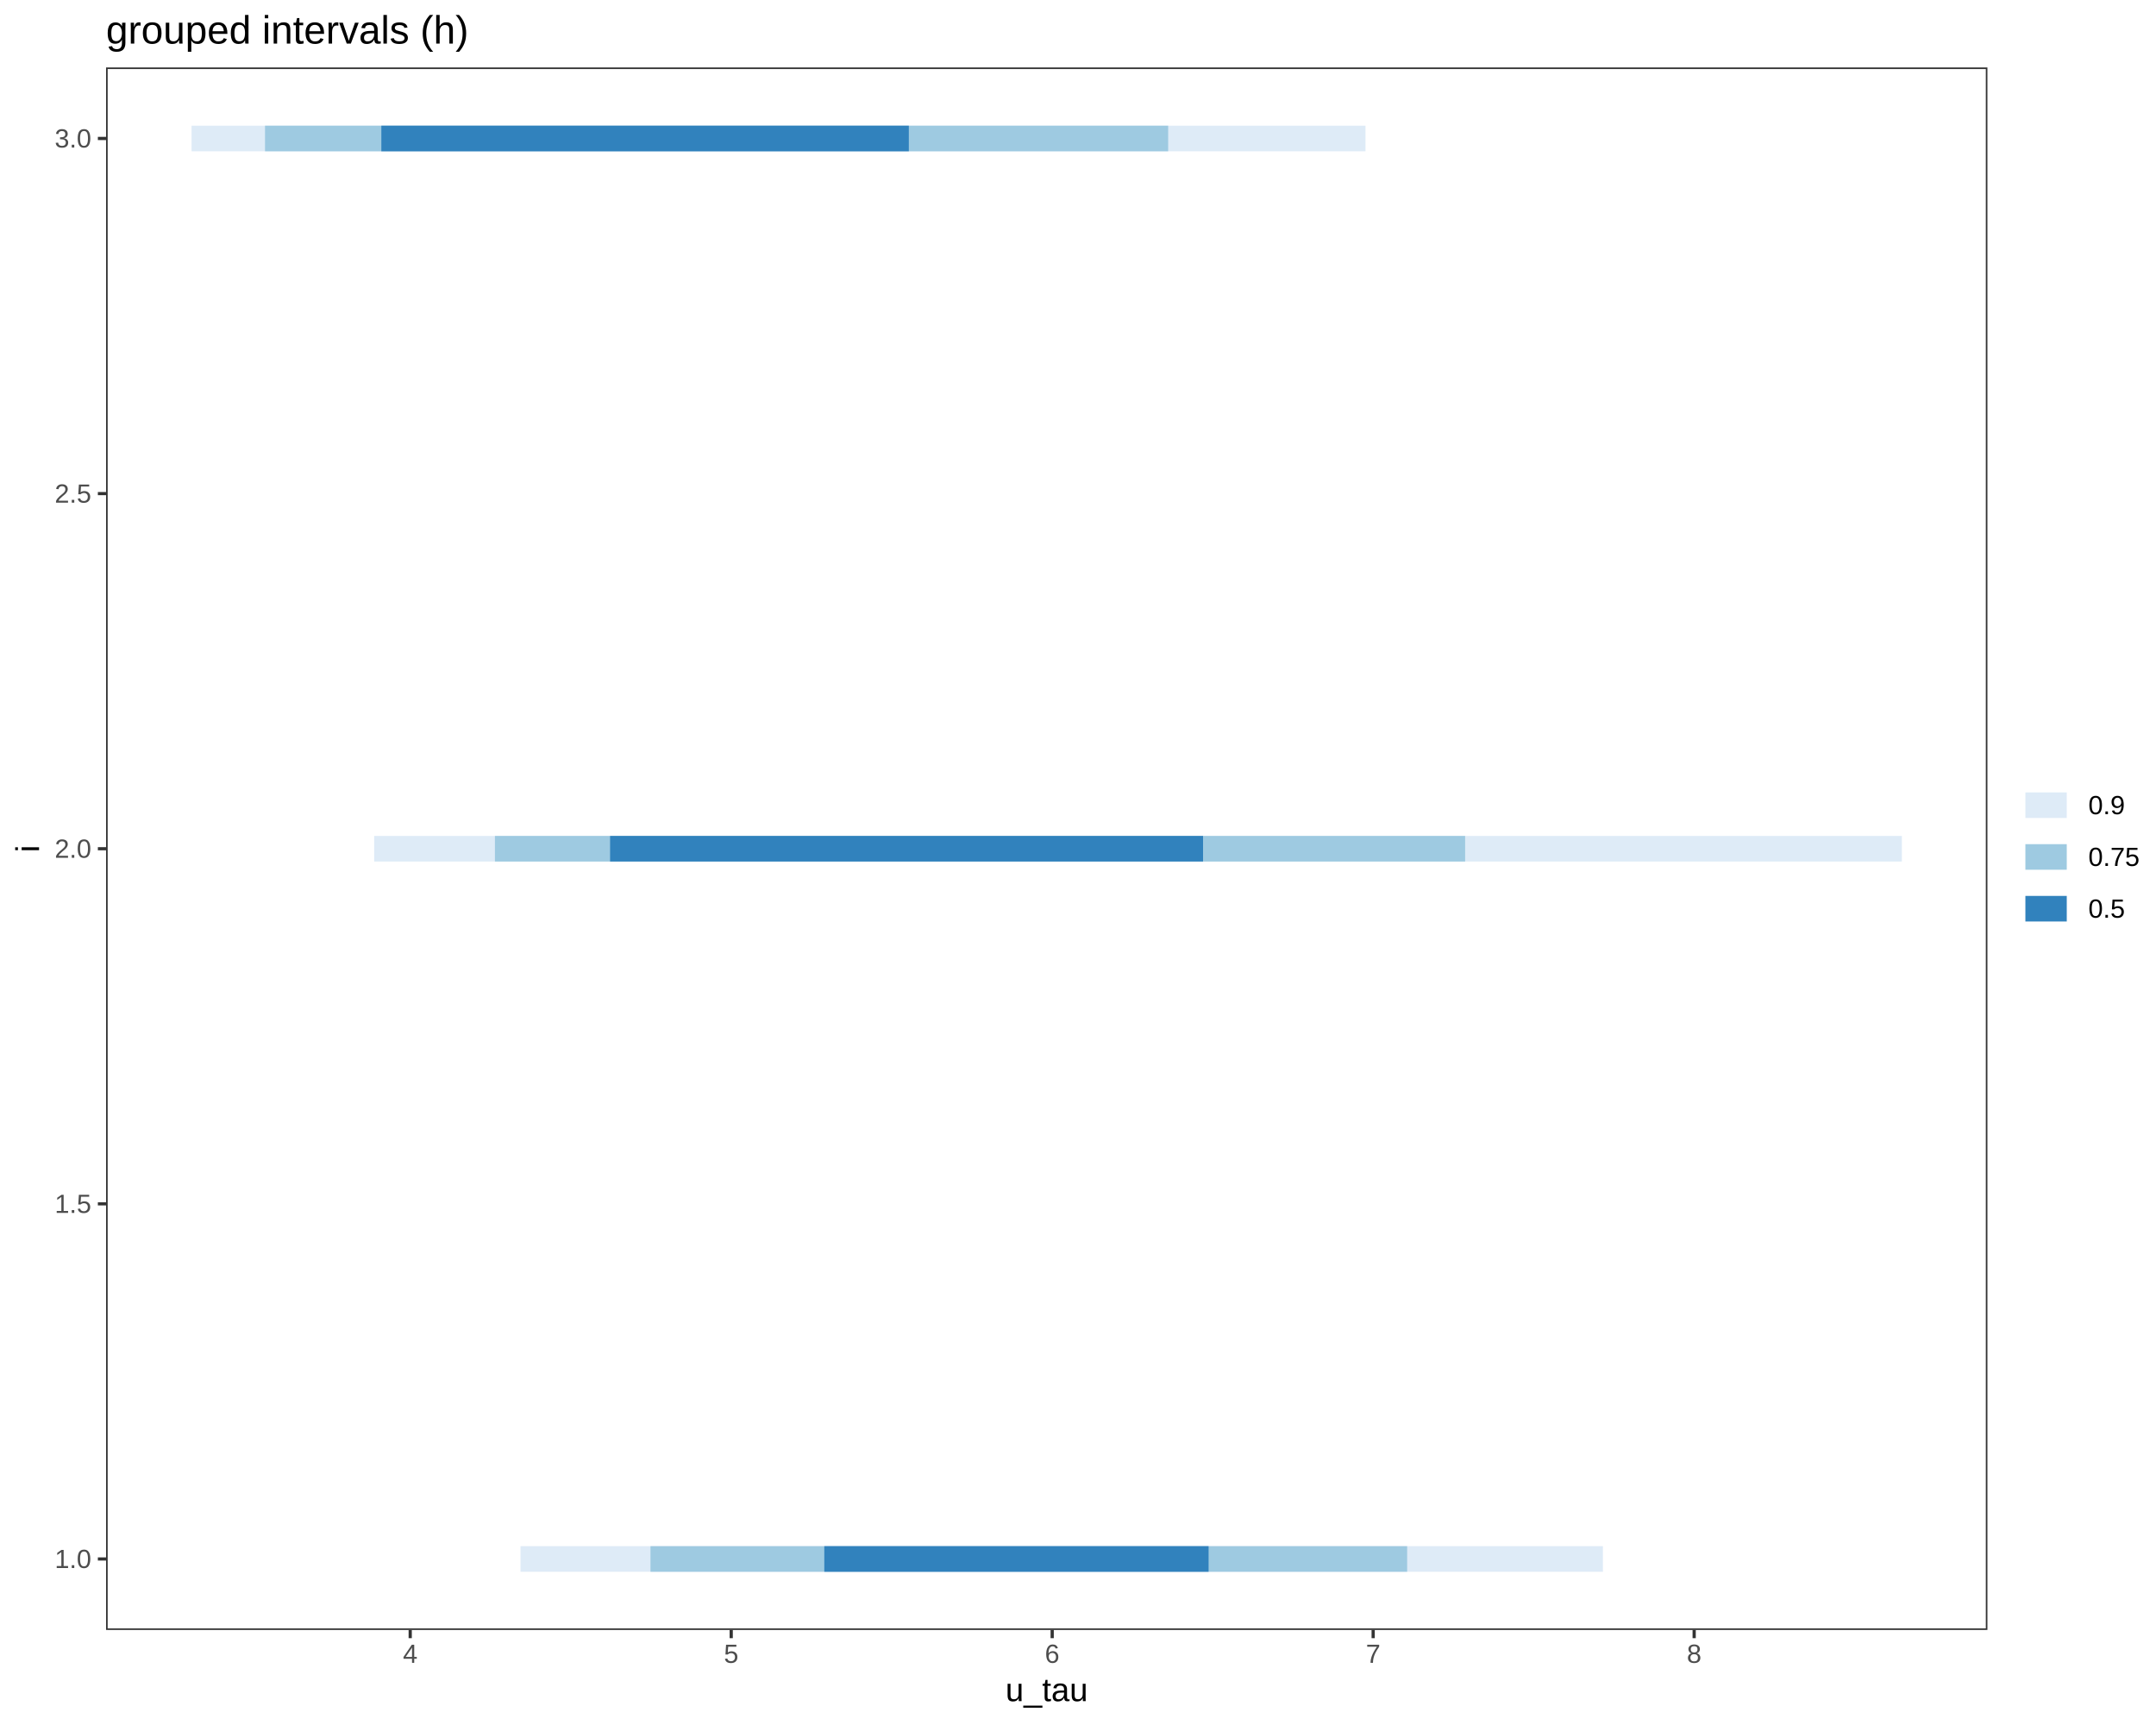
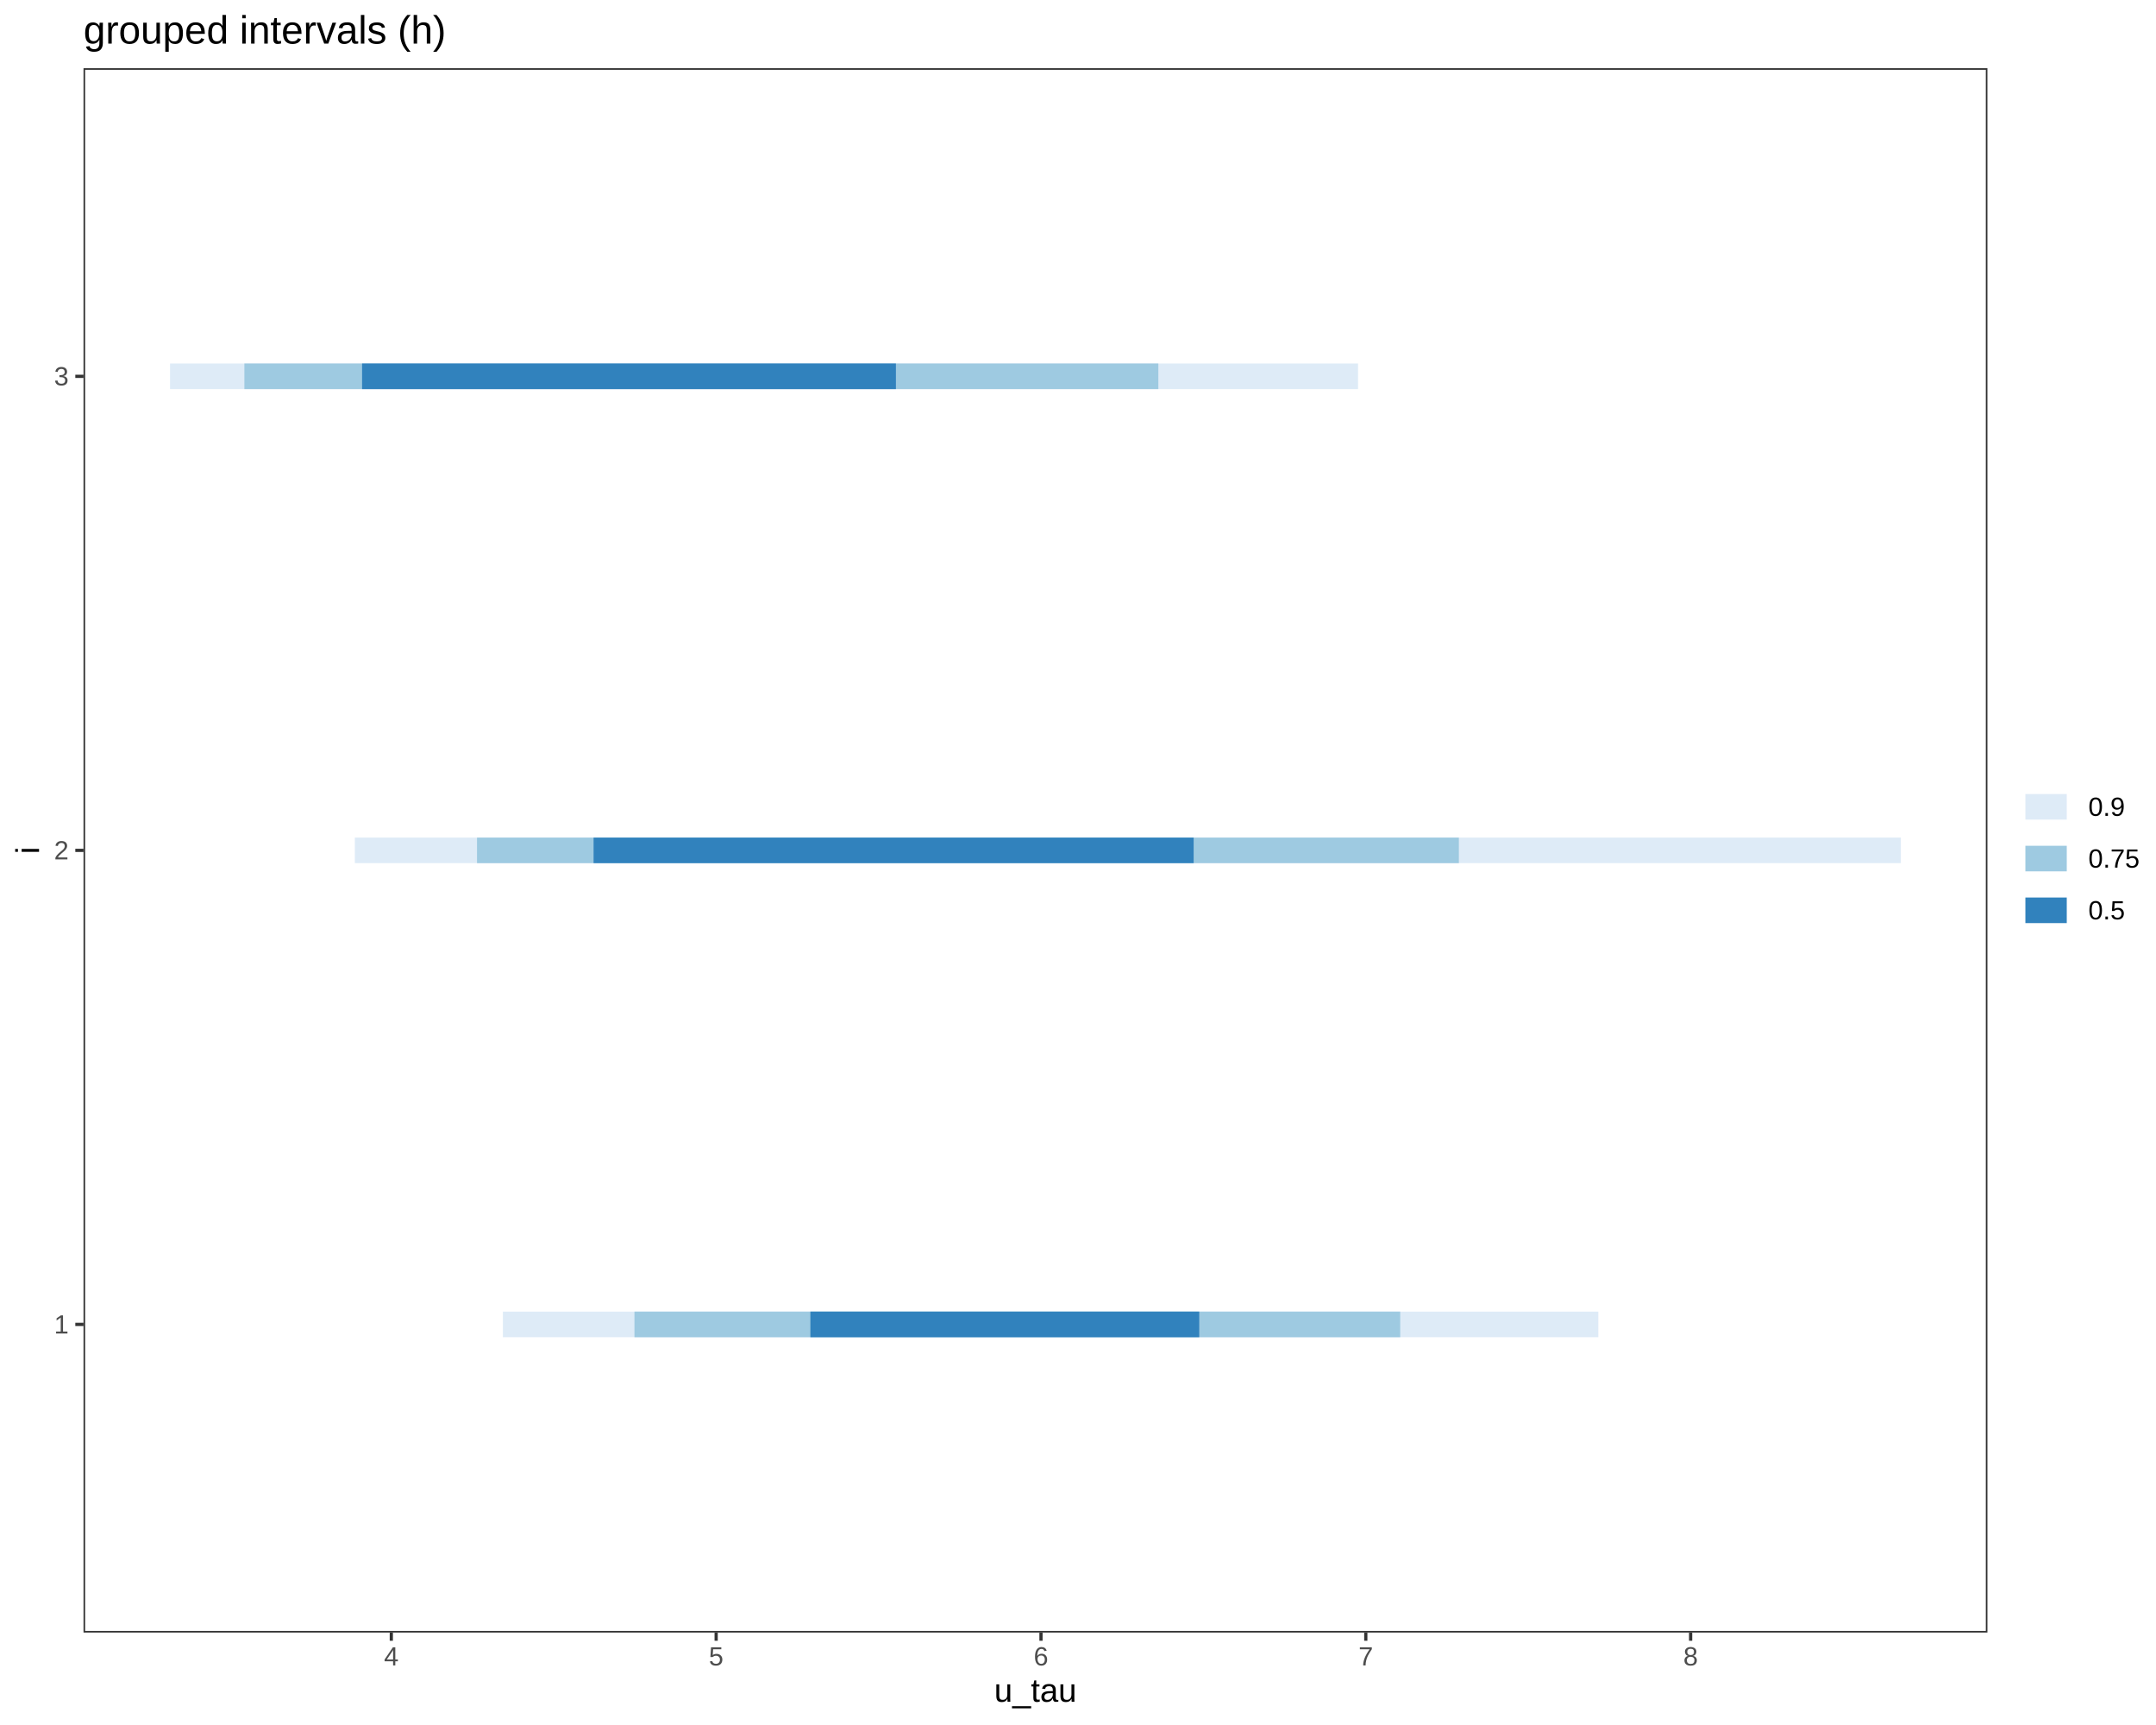
<svg xmlns="http://www.w3.org/2000/svg" viewBox="0 0 720.00 576.00">
  <defs>
    <style type="text/css">
    line, polyline, polygon, path, rect, circle {
      fill: none;
      stroke: #000000;
      stroke-linecap: round;
      stroke-linejoin: round;
      stroke-miterlimit: 10.00;
    }
  </style>
  </defs>
  <rect width="100%" height="100%" style="stroke: none; fill: #FFFFFF;" />
  <rect x="0.00" y="0.00" width="720.00" height="576.00" style="stroke-width: 1.07; stroke: #FFFFFF; fill: #FFFFFF;" />
  <defs>
-     <clipPath id="cpMzUuNDJ8NjYzLjY5fDU0NC4yN3wyMi41Mg==">
-       <rect x="35.42" y="22.52" width="628.28" height="521.75" />
+     <clipPath id="cpMjcuODl8NjYzLjY5fDU0NS4xM3wyMi43Nw==">
+       <rect x="27.89" y="22.77" width="635.81" height="522.36" />
    </clipPath>
  </defs>
-   <rect x="35.42" y="22.52" width="628.28" height="521.75" style="stroke-width: 1.07; stroke: none; fill: #FFFFFF;" clip-path="url(#cpMzUuNDJ8NjYzLjY5fDU0NC4yN3wyMi41Mg==)" />
-   <line x1="173.82" y1="520.56" x2="535.30" y2="520.56" style="stroke-width: 8.54; stroke: #DEEBF7; stroke-linecap: butt;" clip-path="url(#cpMzUuNDJ8NjYzLjY5fDU0NC4yN3wyMi41Mg==)" />
-   <line x1="124.96" y1="283.40" x2="635.13" y2="283.40" style="stroke-width: 8.54; stroke: #DEEBF7; stroke-linecap: butt;" clip-path="url(#cpMzUuNDJ8NjYzLjY5fDU0NC4yN3wyMi41Mg==)" />
-   <line x1="63.97" y1="46.24" x2="456.01" y2="46.24" style="stroke-width: 8.54; stroke: #DEEBF7; stroke-linecap: butt;" clip-path="url(#cpMzUuNDJ8NjYzLjY5fDU0NC4yN3wyMi41Mg==)" />
-   <line x1="217.23" y1="520.56" x2="469.92" y2="520.56" style="stroke-width: 8.54; stroke: #9ECAE1; stroke-linecap: butt;" clip-path="url(#cpMzUuNDJ8NjYzLjY5fDU0NC4yN3wyMi41Mg==)" />
-   <line x1="165.28" y1="283.40" x2="489.28" y2="283.40" style="stroke-width: 8.54; stroke: #9ECAE1; stroke-linecap: butt;" clip-path="url(#cpMzUuNDJ8NjYzLjY5fDU0NC4yN3wyMi41Mg==)" />
-   <line x1="88.50" y1="46.24" x2="390.11" y2="46.24" style="stroke-width: 8.54; stroke: #9ECAE1; stroke-linecap: butt;" clip-path="url(#cpMzUuNDJ8NjYzLjY5fDU0NC4yN3wyMi41Mg==)" />
-   <line x1="275.28" y1="520.56" x2="403.61" y2="520.56" style="stroke-width: 8.54; stroke: #3182BD; stroke-linecap: butt;" clip-path="url(#cpMzUuNDJ8NjYzLjY5fDU0NC4yN3wyMi41Mg==)" />
-   <line x1="203.74" y1="283.40" x2="401.76" y2="283.40" style="stroke-width: 8.54; stroke: #3182BD; stroke-linecap: butt;" clip-path="url(#cpMzUuNDJ8NjYzLjY5fDU0NC4yN3wyMi41Mg==)" />
-   <line x1="127.35" y1="46.24" x2="303.50" y2="46.24" style="stroke-width: 8.54; stroke: #3182BD; stroke-linecap: butt;" clip-path="url(#cpMzUuNDJ8NjYzLjY5fDU0NC4yN3wyMi41Mg==)" />
-   <rect x="35.42" y="22.52" width="628.28" height="521.75" style="stroke-width: 1.07; stroke: #333333;" clip-path="url(#cpMzUuNDJ8NjYzLjY5fDU0NC4yN3wyMi41Mg==)" />
+   <rect x="27.89" y="22.77" width="635.81" height="522.36" style="stroke-width: 1.07; stroke: none; fill: #FFFFFF;" clip-path="url(#cpMjcuODl8NjYzLjY5fDU0NS4xM3wyMi43Nw==)" />
+   <line x1="118.50" y1="283.95" x2="634.79" y2="283.95" style="stroke-width: 8.54; stroke: #DEEBF7; stroke-linecap: butt;" clip-path="url(#cpMjcuODl8NjYzLjY5fDU0NS4xM3wyMi43Nw==)" />
+   <line x1="56.79" y1="125.66" x2="453.52" y2="125.66" style="stroke-width: 8.54; stroke: #DEEBF7; stroke-linecap: butt;" clip-path="url(#cpMjcuODl8NjYzLjY5fDU0NS4xM3wyMi43Nw==)" />
+   <line x1="167.94" y1="442.24" x2="533.76" y2="442.24" style="stroke-width: 8.54; stroke: #DEEBF7; stroke-linecap: butt;" clip-path="url(#cpMjcuODl8NjYzLjY5fDU0NS4xM3wyMi43Nw==)" />
+   <line x1="159.30" y1="283.95" x2="487.19" y2="283.95" style="stroke-width: 8.54; stroke: #9ECAE1; stroke-linecap: butt;" clip-path="url(#cpMjcuODl8NjYzLjY5fDU0NS4xM3wyMi43Nw==)" />
+   <line x1="81.61" y1="125.66" x2="386.83" y2="125.66" style="stroke-width: 8.54; stroke: #9ECAE1; stroke-linecap: butt;" clip-path="url(#cpMjcuODl8NjYzLjY5fDU0NS4xM3wyMi43Nw==)" />
+   <line x1="211.88" y1="442.24" x2="467.60" y2="442.24" style="stroke-width: 8.54; stroke: #9ECAE1; stroke-linecap: butt;" clip-path="url(#cpMjcuODl8NjYzLjY5fDU0NS4xM3wyMi43Nw==)" />
+   <line x1="198.23" y1="283.95" x2="398.62" y2="283.95" style="stroke-width: 8.54; stroke: #3182BD; stroke-linecap: butt;" clip-path="url(#cpMjcuODl8NjYzLjY5fDU0NS4xM3wyMi43Nw==)" />
+   <line x1="120.92" y1="125.66" x2="299.19" y2="125.66" style="stroke-width: 8.54; stroke: #3182BD; stroke-linecap: butt;" clip-path="url(#cpMjcuODl8NjYzLjY5fDU0NS4xM3wyMi43Nw==)" />
+   <line x1="270.63" y1="442.24" x2="400.49" y2="442.24" style="stroke-width: 8.54; stroke: #3182BD; stroke-linecap: butt;" clip-path="url(#cpMjcuODl8NjYzLjY5fDU0NS4xM3wyMi43Nw==)" />
+   <rect x="27.89" y="22.77" width="635.81" height="522.36" style="stroke-width: 1.07; stroke: #333333;" clip-path="url(#cpMjcuODl8NjYzLjY5fDU0NS4xM3wyMi43Nw==)" />
  <defs>
    <clipPath id="cpMC4wMHw3MjAuMDB8NTc2LjAwfDAuMDA=">
      <rect x="0.00" y="0.00" width="720.00" height="576.00" />
    </clipPath>
  </defs>
  <g clip-path="url(#cpMC4wMHw3MjAuMDB8NTc2LjAwfDAuMDA=)">
-     <text x="18.27" y="523.58" style="font-size: 8.80px; fill: #4D4D4D; font-family: Liberation Sans;" textLength="12.22px" lengthAdjust="spacingAndGlyphs">1.0</text>
+     <text x="18.06" y="445.27" style="font-size: 8.80px; fill: #4D4D4D; font-family: Liberation Sans;" textLength="4.89px" lengthAdjust="spacingAndGlyphs">1</text>
  </g>
  <g clip-path="url(#cpMC4wMHw3MjAuMDB8NTc2LjAwfDAuMDA=)">
-     <text x="18.27" y="405.00" style="font-size: 8.80px; fill: #4D4D4D; font-family: Liberation Sans;" textLength="12.22px" lengthAdjust="spacingAndGlyphs">1.5</text>
+     <text x="18.06" y="286.97" style="font-size: 8.80px; fill: #4D4D4D; font-family: Liberation Sans;" textLength="4.89px" lengthAdjust="spacingAndGlyphs">2</text>
  </g>
  <g clip-path="url(#cpMC4wMHw3MjAuMDB8NTc2LjAwfDAuMDA=)">
-     <text x="18.27" y="286.42" style="font-size: 8.80px; fill: #4D4D4D; font-family: Liberation Sans;" textLength="12.22px" lengthAdjust="spacingAndGlyphs">2.0</text>
+     <text x="18.06" y="128.68" style="font-size: 8.80px; fill: #4D4D4D; font-family: Liberation Sans;" textLength="4.89px" lengthAdjust="spacingAndGlyphs">3</text>
+   </g>
+   <polyline points="25.15,442.24 27.89,442.24 " style="stroke-width: 1.07; stroke: #333333; stroke-linecap: butt;" clip-path="url(#cpMC4wMHw3MjAuMDB8NTc2LjAwfDAuMDA=)" />
+   <polyline points="25.15,283.95 27.89,283.95 " style="stroke-width: 1.07; stroke: #333333; stroke-linecap: butt;" clip-path="url(#cpMC4wMHw3MjAuMDB8NTc2LjAwfDAuMDA=)" />
+   <polyline points="25.15,125.66 27.89,125.66 " style="stroke-width: 1.07; stroke: #333333; stroke-linecap: butt;" clip-path="url(#cpMC4wMHw3MjAuMDB8NTc2LjAwfDAuMDA=)" />
+   <polyline points="130.68,547.87 130.68,545.13 " style="stroke-width: 1.07; stroke: #333333; stroke-linecap: butt;" clip-path="url(#cpMC4wMHw3MjAuMDB8NTc2LjAwfDAuMDA=)" />
+   <polyline points="239.16,547.87 239.16,545.13 " style="stroke-width: 1.07; stroke: #333333; stroke-linecap: butt;" clip-path="url(#cpMC4wMHw3MjAuMDB8NTc2LjAwfDAuMDA=)" />
+   <polyline points="347.64,547.87 347.64,545.13 " style="stroke-width: 1.07; stroke: #333333; stroke-linecap: butt;" clip-path="url(#cpMC4wMHw3MjAuMDB8NTc2LjAwfDAuMDA=)" />
+   <polyline points="456.11,547.87 456.11,545.13 " style="stroke-width: 1.07; stroke: #333333; stroke-linecap: butt;" clip-path="url(#cpMC4wMHw3MjAuMDB8NTc2LjAwfDAuMDA=)" />
+   <polyline points="564.59,547.87 564.59,545.13 " style="stroke-width: 1.07; stroke: #333333; stroke-linecap: butt;" clip-path="url(#cpMC4wMHw3MjAuMDB8NTc2LjAwfDAuMDA=)" />
+   <g clip-path="url(#cpMC4wMHw3MjAuMDB8NTc2LjAwfDAuMDA=)">
+     <text x="128.23" y="556.11" style="font-size: 8.80px; fill: #4D4D4D; font-family: Liberation Sans;" textLength="4.89px" lengthAdjust="spacingAndGlyphs">4</text>
  </g>
  <g clip-path="url(#cpMC4wMHw3MjAuMDB8NTc2LjAwfDAuMDA=)">
-     <text x="18.27" y="167.84" style="font-size: 8.80px; fill: #4D4D4D; font-family: Liberation Sans;" textLength="12.22px" lengthAdjust="spacingAndGlyphs">2.5</text>
+     <text x="236.71" y="556.11" style="font-size: 8.80px; fill: #4D4D4D; font-family: Liberation Sans;" textLength="4.89px" lengthAdjust="spacingAndGlyphs">5</text>
  </g>
  <g clip-path="url(#cpMC4wMHw3MjAuMDB8NTc2LjAwfDAuMDA=)">
-     <text x="18.27" y="49.26" style="font-size: 8.80px; fill: #4D4D4D; font-family: Liberation Sans;" textLength="12.22px" lengthAdjust="spacingAndGlyphs">3.0</text>
-   </g>
-   <polyline points="32.68,520.56 35.42,520.56 " style="stroke-width: 1.07; stroke: #333333; stroke-linecap: butt;" clip-path="url(#cpMC4wMHw3MjAuMDB8NTc2LjAwfDAuMDA=)" />
-   <polyline points="32.68,401.98 35.42,401.98 " style="stroke-width: 1.07; stroke: #333333; stroke-linecap: butt;" clip-path="url(#cpMC4wMHw3MjAuMDB8NTc2LjAwfDAuMDA=)" />
-   <polyline points="32.68,283.40 35.42,283.40 " style="stroke-width: 1.07; stroke: #333333; stroke-linecap: butt;" clip-path="url(#cpMC4wMHw3MjAuMDB8NTc2LjAwfDAuMDA=)" />
-   <polyline points="32.68,164.82 35.42,164.82 " style="stroke-width: 1.07; stroke: #333333; stroke-linecap: butt;" clip-path="url(#cpMC4wMHw3MjAuMDB8NTc2LjAwfDAuMDA=)" />
-   <polyline points="32.68,46.24 35.42,46.24 " style="stroke-width: 1.07; stroke: #333333; stroke-linecap: butt;" clip-path="url(#cpMC4wMHw3MjAuMDB8NTc2LjAwfDAuMDA=)" />
-   <polyline points="136.99,547.01 136.99,544.27 " style="stroke-width: 1.07; stroke: #333333; stroke-linecap: butt;" clip-path="url(#cpMC4wMHw3MjAuMDB8NTc2LjAwfDAuMDA=)" />
-   <polyline points="244.19,547.01 244.19,544.27 " style="stroke-width: 1.07; stroke: #333333; stroke-linecap: butt;" clip-path="url(#cpMC4wMHw3MjAuMDB8NTc2LjAwfDAuMDA=)" />
-   <polyline points="351.38,547.01 351.38,544.27 " style="stroke-width: 1.07; stroke: #333333; stroke-linecap: butt;" clip-path="url(#cpMC4wMHw3MjAuMDB8NTc2LjAwfDAuMDA=)" />
-   <polyline points="458.57,547.01 458.57,544.27 " style="stroke-width: 1.07; stroke: #333333; stroke-linecap: butt;" clip-path="url(#cpMC4wMHw3MjAuMDB8NTc2LjAwfDAuMDA=)" />
-   <polyline points="565.77,547.01 565.77,544.27 " style="stroke-width: 1.07; stroke: #333333; stroke-linecap: butt;" clip-path="url(#cpMC4wMHw3MjAuMDB8NTc2LjAwfDAuMDA=)" />
-   <g clip-path="url(#cpMC4wMHw3MjAuMDB8NTc2LjAwfDAuMDA=)">
-     <text x="134.55" y="555.25" style="font-size: 8.80px; fill: #4D4D4D; font-family: Liberation Sans;" textLength="4.89px" lengthAdjust="spacingAndGlyphs">4</text>
+     <text x="345.19" y="556.11" style="font-size: 8.80px; fill: #4D4D4D; font-family: Liberation Sans;" textLength="4.89px" lengthAdjust="spacingAndGlyphs">6</text>
  </g>
  <g clip-path="url(#cpMC4wMHw3MjAuMDB8NTc2LjAwfDAuMDA=)">
-     <text x="241.74" y="555.25" style="font-size: 8.80px; fill: #4D4D4D; font-family: Liberation Sans;" textLength="4.89px" lengthAdjust="spacingAndGlyphs">5</text>
+     <text x="453.67" y="556.11" style="font-size: 8.80px; fill: #4D4D4D; font-family: Liberation Sans;" textLength="4.89px" lengthAdjust="spacingAndGlyphs">7</text>
  </g>
  <g clip-path="url(#cpMC4wMHw3MjAuMDB8NTc2LjAwfDAuMDA=)">
-     <text x="348.93" y="555.25" style="font-size: 8.80px; fill: #4D4D4D; font-family: Liberation Sans;" textLength="4.89px" lengthAdjust="spacingAndGlyphs">6</text>
+     <text x="562.15" y="556.11" style="font-size: 8.80px; fill: #4D4D4D; font-family: Liberation Sans;" textLength="4.89px" lengthAdjust="spacingAndGlyphs">8</text>
  </g>
  <g clip-path="url(#cpMC4wMHw3MjAuMDB8NTc2LjAwfDAuMDA=)">
-     <text x="456.13" y="555.25" style="font-size: 8.80px; fill: #4D4D4D; font-family: Liberation Sans;" textLength="4.89px" lengthAdjust="spacingAndGlyphs">7</text>
+     <text x="332.01" y="568.24" style="font-size: 11.00px; font-family: Liberation Sans;" textLength="27.56px" lengthAdjust="spacingAndGlyphs">u_tau</text>
  </g>
  <g clip-path="url(#cpMC4wMHw3MjAuMDB8NTc2LjAwfDAuMDA=)">
-     <text x="563.32" y="555.25" style="font-size: 8.80px; fill: #4D4D4D; font-family: Liberation Sans;" textLength="4.89px" lengthAdjust="spacingAndGlyphs">8</text>
+     <text transform="translate(13.04,285.17) rotate(-90)" style="font-size: 11.00px; font-family: Liberation Sans;" textLength="2.44px" lengthAdjust="spacingAndGlyphs">i</text>
+   </g>
+   <rect x="674.65" y="255.29" width="39.87" height="57.32" style="stroke-width: 1.07; stroke: none; fill: #FFFFFF;" clip-path="url(#cpMC4wMHw3MjAuMDB8NTc2LjAwfDAuMDA=)" />
+   <rect x="674.65" y="260.77" width="17.28" height="17.28" style="stroke-width: 1.07; stroke: none; fill: #FFFFFF;" clip-path="url(#cpMC4wMHw3MjAuMDB8NTc2LjAwfDAuMDA=)" />
+   <line x1="676.38" y1="269.41" x2="690.20" y2="269.41" style="stroke-width: 8.54; stroke: #DEEBF7; stroke-linecap: butt;" clip-path="url(#cpMC4wMHw3MjAuMDB8NTc2LjAwfDAuMDA=)" />
+   <rect x="674.65" y="278.05" width="17.28" height="17.28" style="stroke-width: 1.07; stroke: none; fill: #FFFFFF;" clip-path="url(#cpMC4wMHw3MjAuMDB8NTc2LjAwfDAuMDA=)" />
+   <line x1="676.38" y1="286.69" x2="690.20" y2="286.69" style="stroke-width: 8.54; stroke: #9ECAE1; stroke-linecap: butt;" clip-path="url(#cpMC4wMHw3MjAuMDB8NTc2LjAwfDAuMDA=)" />
+   <rect x="674.65" y="295.33" width="17.28" height="17.28" style="stroke-width: 1.07; stroke: none; fill: #FFFFFF;" clip-path="url(#cpMC4wMHw3MjAuMDB8NTc2LjAwfDAuMDA=)" />
+   <line x1="676.38" y1="303.97" x2="690.20" y2="303.97" style="stroke-width: 8.54; stroke: #3182BD; stroke-linecap: butt;" clip-path="url(#cpMC4wMHw3MjAuMDB8NTc2LjAwfDAuMDA=)" />
+   <g clip-path="url(#cpMC4wMHw3MjAuMDB8NTc2LjAwfDAuMDA=)">
+     <text x="697.41" y="272.43" style="font-size: 8.80px; font-family: Liberation Sans;" textLength="12.22px" lengthAdjust="spacingAndGlyphs">0.9</text>
  </g>
  <g clip-path="url(#cpMC4wMHw3MjAuMDB8NTc2LjAwfDAuMDA=)">
-     <text x="335.77" y="568.04" style="font-size: 11.00px; font-family: Liberation Sans;" textLength="27.56px" lengthAdjust="spacingAndGlyphs">u_tau</text>
+     <text x="697.41" y="289.71" style="font-size: 8.80px; font-family: Liberation Sans;" textLength="17.11px" lengthAdjust="spacingAndGlyphs">0.75</text>
  </g>
  <g clip-path="url(#cpMC4wMHw3MjAuMDB8NTc2LjAwfDAuMDA=)">
-     <text transform="translate(13.04,284.62) rotate(-90)" style="font-size: 11.00px; font-family: Liberation Sans;" textLength="2.44px" lengthAdjust="spacingAndGlyphs">i</text>
-   </g>
-   <rect x="674.65" y="254.74" width="39.87" height="57.32" style="stroke-width: 1.07; stroke: none; fill: #FFFFFF;" clip-path="url(#cpMC4wMHw3MjAuMDB8NTc2LjAwfDAuMDA=)" />
-   <rect x="674.65" y="260.22" width="17.28" height="17.28" style="stroke-width: 1.07; stroke: none; fill: #FFFFFF;" clip-path="url(#cpMC4wMHw3MjAuMDB8NTc2LjAwfDAuMDA=)" />
-   <line x1="676.38" y1="268.86" x2="690.20" y2="268.86" style="stroke-width: 8.54; stroke: #DEEBF7; stroke-linecap: butt;" clip-path="url(#cpMC4wMHw3MjAuMDB8NTc2LjAwfDAuMDA=)" />
-   <rect x="674.65" y="277.50" width="17.28" height="17.28" style="stroke-width: 1.07; stroke: none; fill: #FFFFFF;" clip-path="url(#cpMC4wMHw3MjAuMDB8NTc2LjAwfDAuMDA=)" />
-   <line x1="676.38" y1="286.14" x2="690.20" y2="286.14" style="stroke-width: 8.54; stroke: #9ECAE1; stroke-linecap: butt;" clip-path="url(#cpMC4wMHw3MjAuMDB8NTc2LjAwfDAuMDA=)" />
-   <rect x="674.65" y="294.78" width="17.28" height="17.28" style="stroke-width: 1.07; stroke: none; fill: #FFFFFF;" clip-path="url(#cpMC4wMHw3MjAuMDB8NTc2LjAwfDAuMDA=)" />
-   <line x1="676.38" y1="303.42" x2="690.20" y2="303.42" style="stroke-width: 8.54; stroke: #3182BD; stroke-linecap: butt;" clip-path="url(#cpMC4wMHw3MjAuMDB8NTc2LjAwfDAuMDA=)" />
-   <g clip-path="url(#cpMC4wMHw3MjAuMDB8NTc2LjAwfDAuMDA=)">
-     <text x="697.41" y="271.88" style="font-size: 8.80px; font-family: Liberation Sans;" textLength="12.22px" lengthAdjust="spacingAndGlyphs">0.9</text>
+     <text x="697.41" y="306.99" style="font-size: 8.80px; font-family: Liberation Sans;" textLength="12.22px" lengthAdjust="spacingAndGlyphs">0.5</text>
  </g>
  <g clip-path="url(#cpMC4wMHw3MjAuMDB8NTc2LjAwfDAuMDA=)">
-     <text x="697.41" y="289.16" style="font-size: 8.80px; font-family: Liberation Sans;" textLength="17.11px" lengthAdjust="spacingAndGlyphs">0.75</text>
-   </g>
-   <g clip-path="url(#cpMC4wMHw3MjAuMDB8NTc2LjAwfDAuMDA=)">
-     <text x="697.41" y="306.44" style="font-size: 8.80px; font-family: Liberation Sans;" textLength="12.22px" lengthAdjust="spacingAndGlyphs">0.5</text>
-   </g>
-   <g clip-path="url(#cpMC4wMHw3MjAuMDB8NTc2LjAwfDAuMDA=)">
-     <text x="35.42" y="14.56" style="font-size: 13.20px; font-family: Liberation Sans;" textLength="120.88px" lengthAdjust="spacingAndGlyphs">grouped intervals (h)</text>
+     <text x="27.89" y="14.56" style="font-size: 13.20px; font-family: Liberation Sans;" textLength="120.88px" lengthAdjust="spacingAndGlyphs">grouped intervals (h)</text>
  </g>
</svg>
